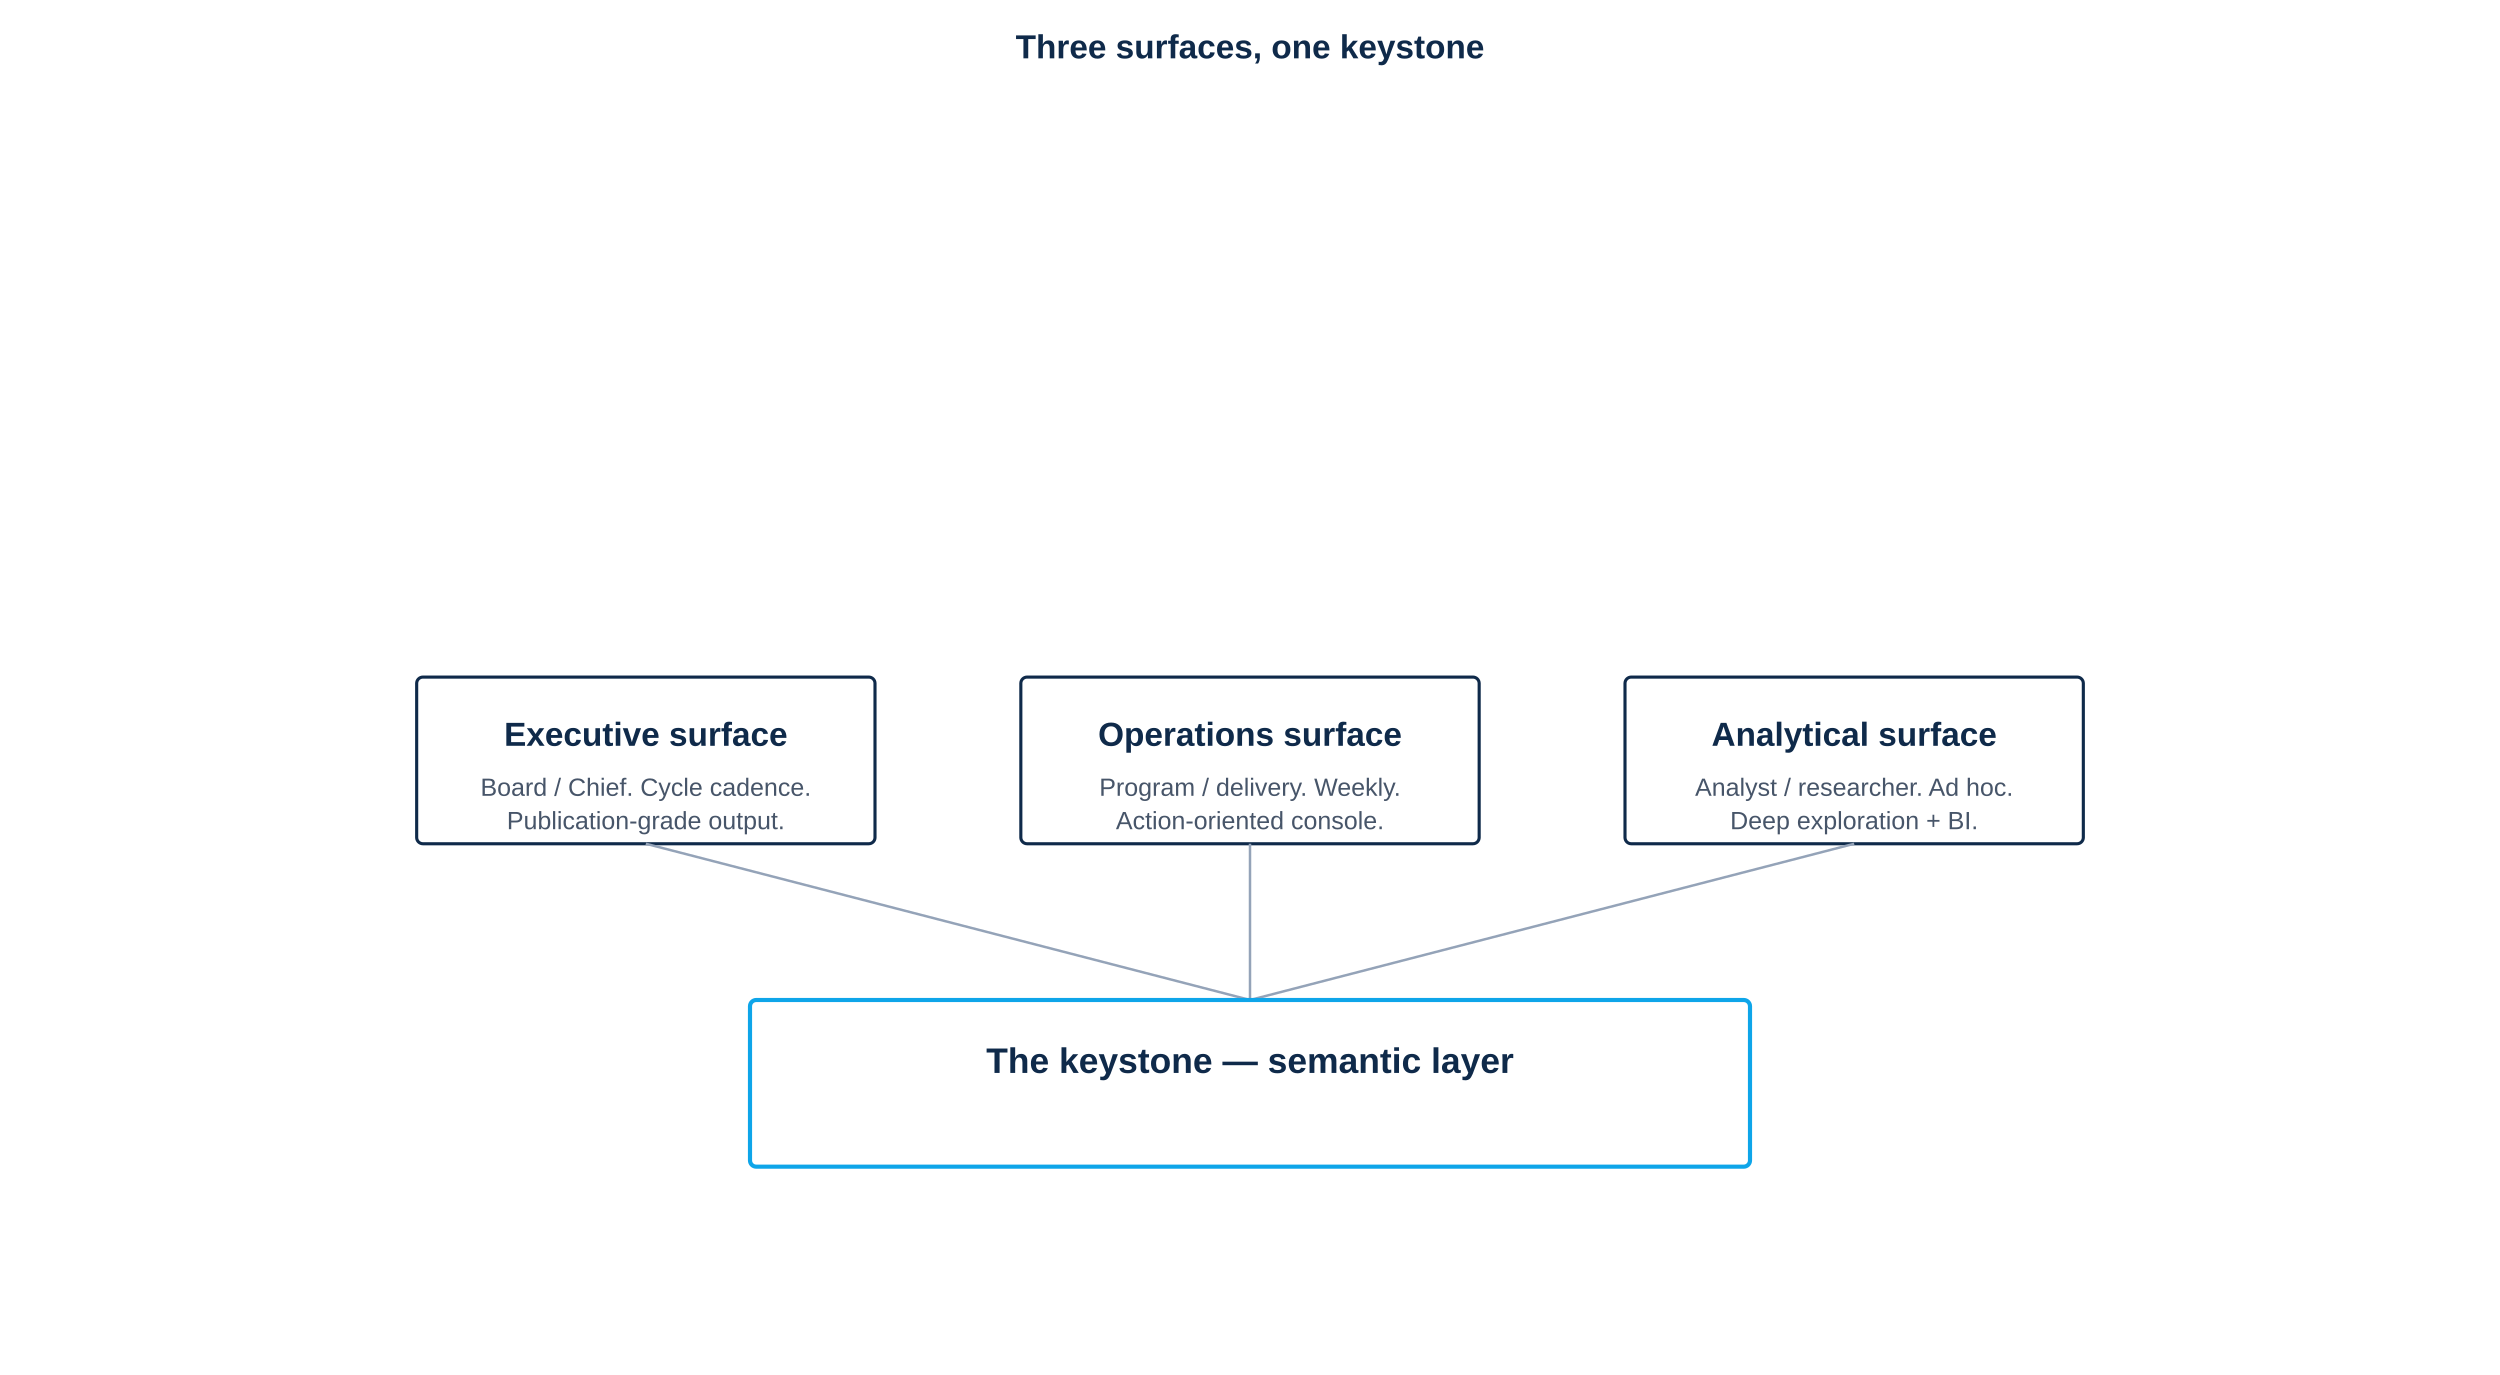
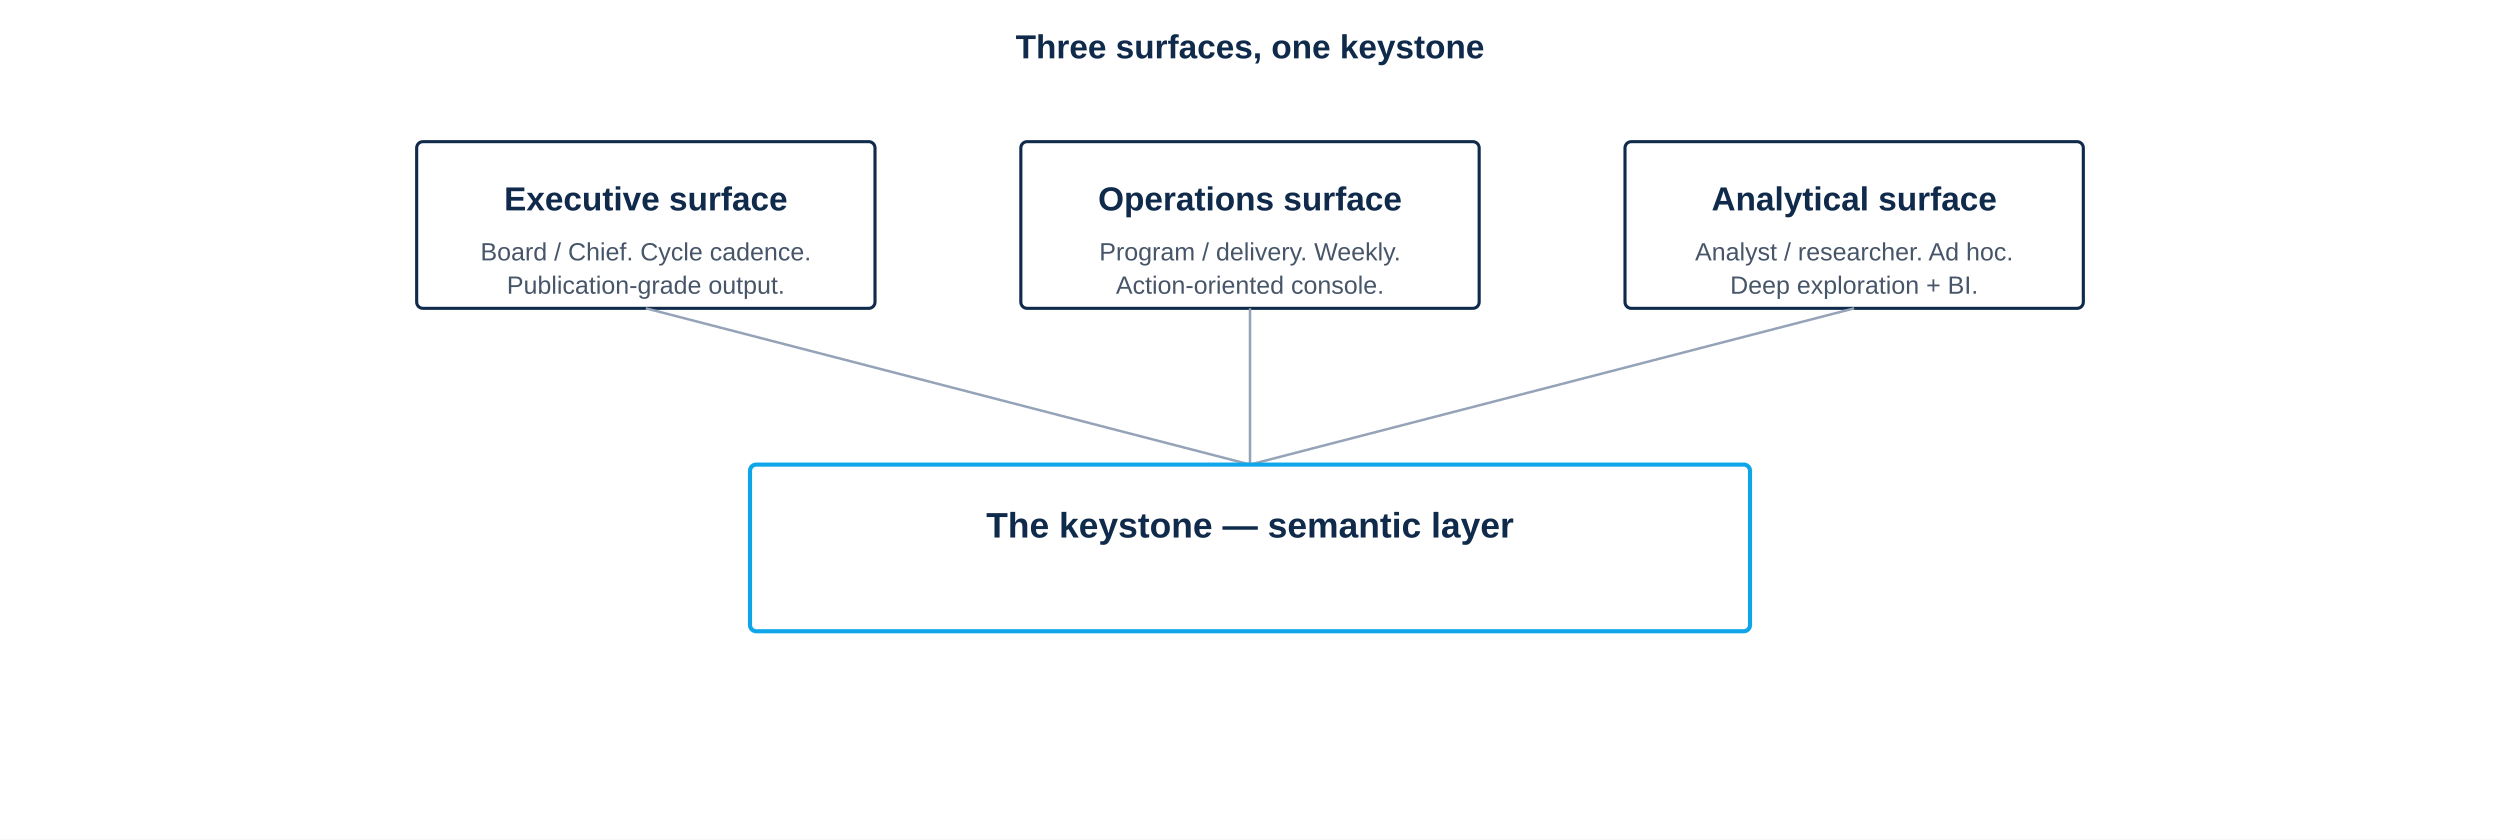
- <svg xmlns="http://www.w3.org/2000/svg" viewBox="0 -110 1200 660" role="img">
-   <rect x="0" y="-110" width="1200" height="660" fill="#FFFFFF" />
+ <svg xmlns="http://www.w3.org/2000/svg" viewBox="0 -110 1200 403" role="img">
+   <rect x="0" y="-110" width="1200" height="403" fill="#FFFFFF" />
  <text x="600" y="-82" font-family="-apple-system, BlinkMacSystemFont, 'Helvetica Neue', Arial, sans-serif" font-size="16" font-weight="700" fill="#0F2A4A" text-anchor="middle">Three surfaces, one keystone</text>
-   <g>
-     <rect x="200" y="215" width="220" height="80" fill="none" stroke="#0F2A4A" stroke-width="1.5" rx="3" />
-     <text x="310" y="248" font-family="-apple-system, BlinkMacSystemFont, 'Helvetica Neue', Arial, sans-serif" font-size="16" font-weight="600" fill="#0F2A4A" text-anchor="middle">Executive surface</text>
-     <text x="310" y="272" font-family="-apple-system, BlinkMacSystemFont, 'Helvetica Neue', Arial, sans-serif" font-size="12" fill="#475569" text-anchor="middle">Board / Chief. Cycle cadence.</text>
-     <text x="310" y="288" font-family="-apple-system, BlinkMacSystemFont, 'Helvetica Neue', Arial, sans-serif" font-size="12" fill="#475569" text-anchor="middle">Publication-grade output.</text>
-     <rect x="490" y="215" width="220" height="80" fill="none" stroke="#0F2A4A" stroke-width="1.5" rx="3" />
-     <text x="600" y="248" font-family="-apple-system, BlinkMacSystemFont, 'Helvetica Neue', Arial, sans-serif" font-size="16" font-weight="600" fill="#0F2A4A" text-anchor="middle">Operations surface</text>
-     <text x="600" y="272" font-family="-apple-system, BlinkMacSystemFont, 'Helvetica Neue', Arial, sans-serif" font-size="12" fill="#475569" text-anchor="middle">Program / delivery. Weekly.</text>
-     <text x="600" y="288" font-family="-apple-system, BlinkMacSystemFont, 'Helvetica Neue', Arial, sans-serif" font-size="12" fill="#475569" text-anchor="middle">Action-oriented console.</text>
-     <rect x="780" y="215" width="220" height="80" fill="none" stroke="#0F2A4A" stroke-width="1.5" rx="3" />
-     <text x="890" y="248" font-family="-apple-system, BlinkMacSystemFont, 'Helvetica Neue', Arial, sans-serif" font-size="16" font-weight="600" fill="#0F2A4A" text-anchor="middle">Analytical surface</text>
-     <text x="890" y="272" font-family="-apple-system, BlinkMacSystemFont, 'Helvetica Neue', Arial, sans-serif" font-size="12" fill="#475569" text-anchor="middle">Analyst / researcher. Ad hoc.</text>
-     <text x="890" y="288" font-family="-apple-system, BlinkMacSystemFont, 'Helvetica Neue', Arial, sans-serif" font-size="12" fill="#475569" text-anchor="middle">Deep exploration + BI.</text>
+   <g transform="translate(0, -257)">
+     <g>
+       <rect x="200" y="215" width="220" height="80" fill="none" stroke="#0F2A4A" stroke-width="1.5" rx="3" />
+       <text x="310" y="248" font-family="-apple-system, BlinkMacSystemFont, 'Helvetica Neue', Arial, sans-serif" font-size="16" font-weight="600" fill="#0F2A4A" text-anchor="middle">Executive surface</text>
+       <text x="310" y="272" font-family="-apple-system, BlinkMacSystemFont, 'Helvetica Neue', Arial, sans-serif" font-size="12" fill="#475569" text-anchor="middle">Board / Chief. Cycle cadence.</text>
+       <text x="310" y="288" font-family="-apple-system, BlinkMacSystemFont, 'Helvetica Neue', Arial, sans-serif" font-size="12" fill="#475569" text-anchor="middle">Publication-grade output.</text>
+       <rect x="490" y="215" width="220" height="80" fill="none" stroke="#0F2A4A" stroke-width="1.5" rx="3" />
+       <text x="600" y="248" font-family="-apple-system, BlinkMacSystemFont, 'Helvetica Neue', Arial, sans-serif" font-size="16" font-weight="600" fill="#0F2A4A" text-anchor="middle">Operations surface</text>
+       <text x="600" y="272" font-family="-apple-system, BlinkMacSystemFont, 'Helvetica Neue', Arial, sans-serif" font-size="12" fill="#475569" text-anchor="middle">Program / delivery. Weekly.</text>
+       <text x="600" y="288" font-family="-apple-system, BlinkMacSystemFont, 'Helvetica Neue', Arial, sans-serif" font-size="12" fill="#475569" text-anchor="middle">Action-oriented console.</text>
+       <rect x="780" y="215" width="220" height="80" fill="none" stroke="#0F2A4A" stroke-width="1.5" rx="3" />
+       <text x="890" y="248" font-family="-apple-system, BlinkMacSystemFont, 'Helvetica Neue', Arial, sans-serif" font-size="16" font-weight="600" fill="#0F2A4A" text-anchor="middle">Analytical surface</text>
+       <text x="890" y="272" font-family="-apple-system, BlinkMacSystemFont, 'Helvetica Neue', Arial, sans-serif" font-size="12" fill="#475569" text-anchor="middle">Analyst / researcher. Ad hoc.</text>
+       <text x="890" y="288" font-family="-apple-system, BlinkMacSystemFont, 'Helvetica Neue', Arial, sans-serif" font-size="12" fill="#475569" text-anchor="middle">Deep exploration + BI.</text>
+     </g>
+     <line x1="310" y1="295" x2="600" y2="370" stroke="#94A3B8" stroke-width="1.2" />
+     <line x1="600" y1="295" x2="600" y2="370" stroke="#94A3B8" stroke-width="1.2" />
+     <line x1="890" y1="295" x2="600" y2="370" stroke="#94A3B8" stroke-width="1.2" />
+     <rect x="360" y="370" width="480" height="80" fill="none" stroke="#0EA5E9" stroke-width="2" rx="3" />
+     <text x="600" y="405" font-family="-apple-system, BlinkMacSystemFont, 'Helvetica Neue', Arial, sans-serif" font-size="17" font-weight="600" fill="#0F2A4A" text-anchor="middle">The keystone — semantic layer</text>
  </g>
-   <line x1="310" y1="295" x2="600" y2="370" stroke="#94A3B8" stroke-width="1.2" />
-   <line x1="600" y1="295" x2="600" y2="370" stroke="#94A3B8" stroke-width="1.2" />
-   <line x1="890" y1="295" x2="600" y2="370" stroke="#94A3B8" stroke-width="1.2" />
-   <rect x="360" y="370" width="480" height="80" fill="none" stroke="#0EA5E9" stroke-width="2" rx="3" />
-   <text x="600" y="405" font-family="-apple-system, BlinkMacSystemFont, 'Helvetica Neue', Arial, sans-serif" font-size="17" font-weight="600" fill="#0F2A4A" text-anchor="middle">The keystone — semantic layer</text>
</svg>
